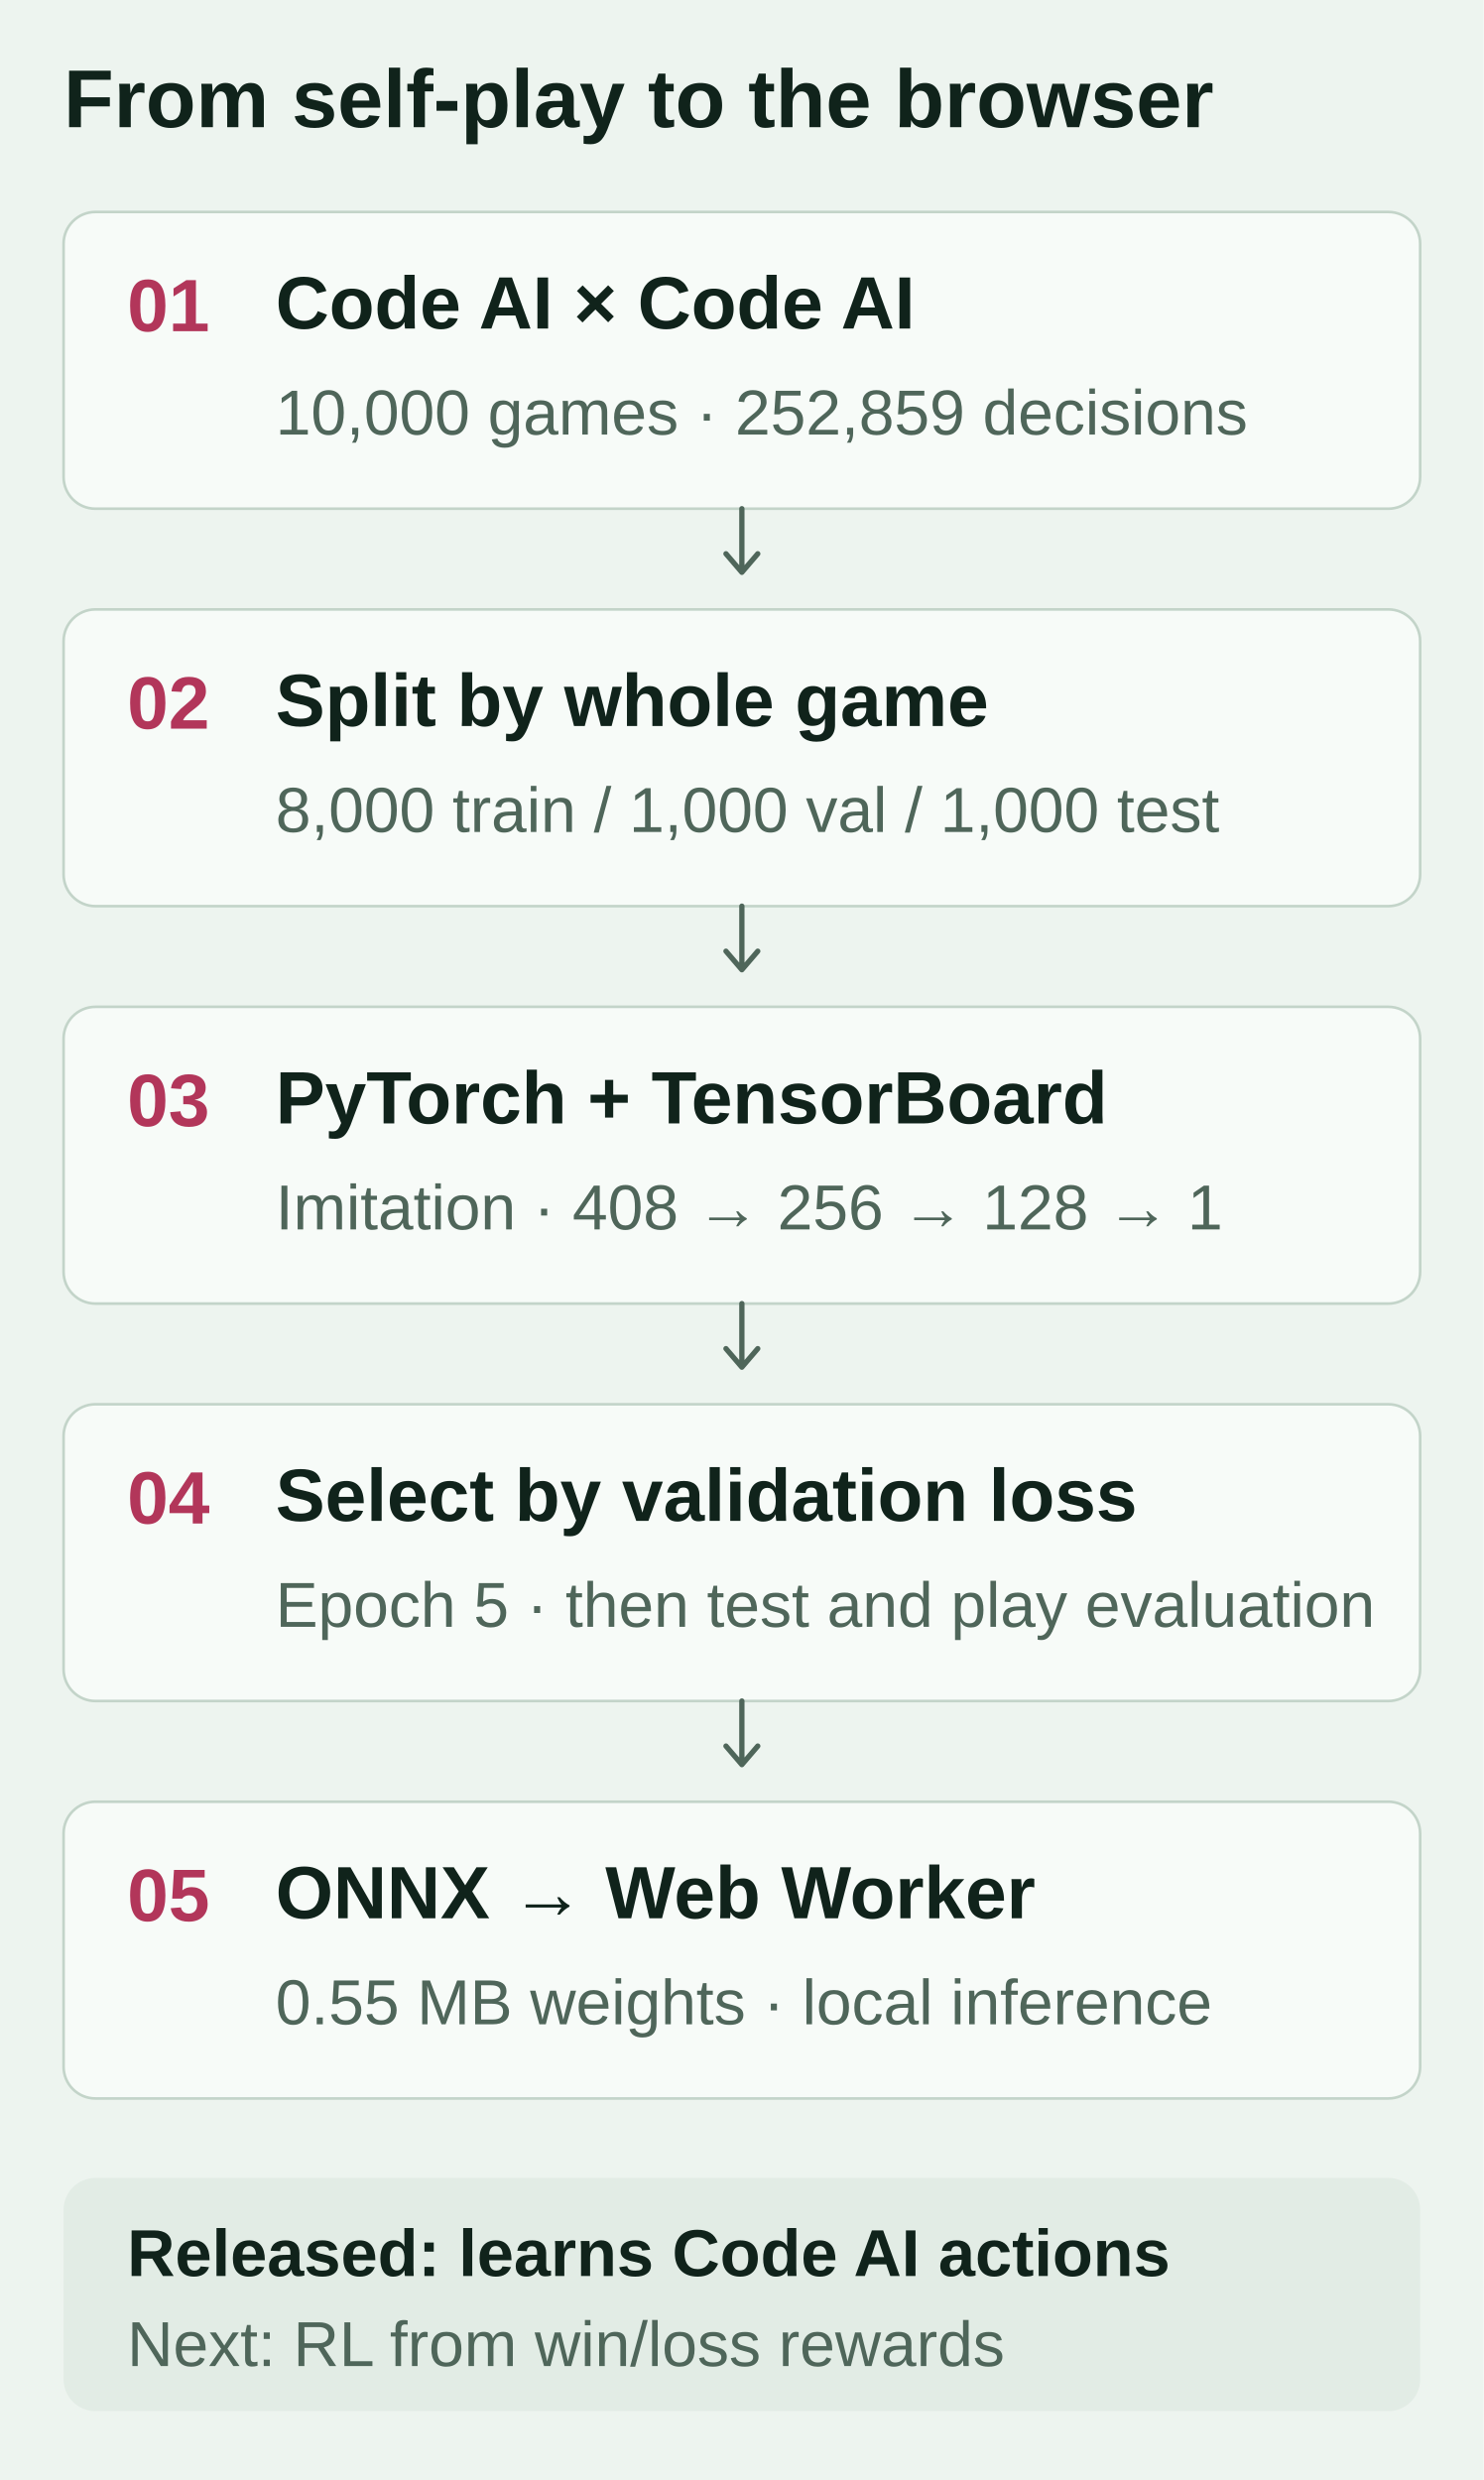
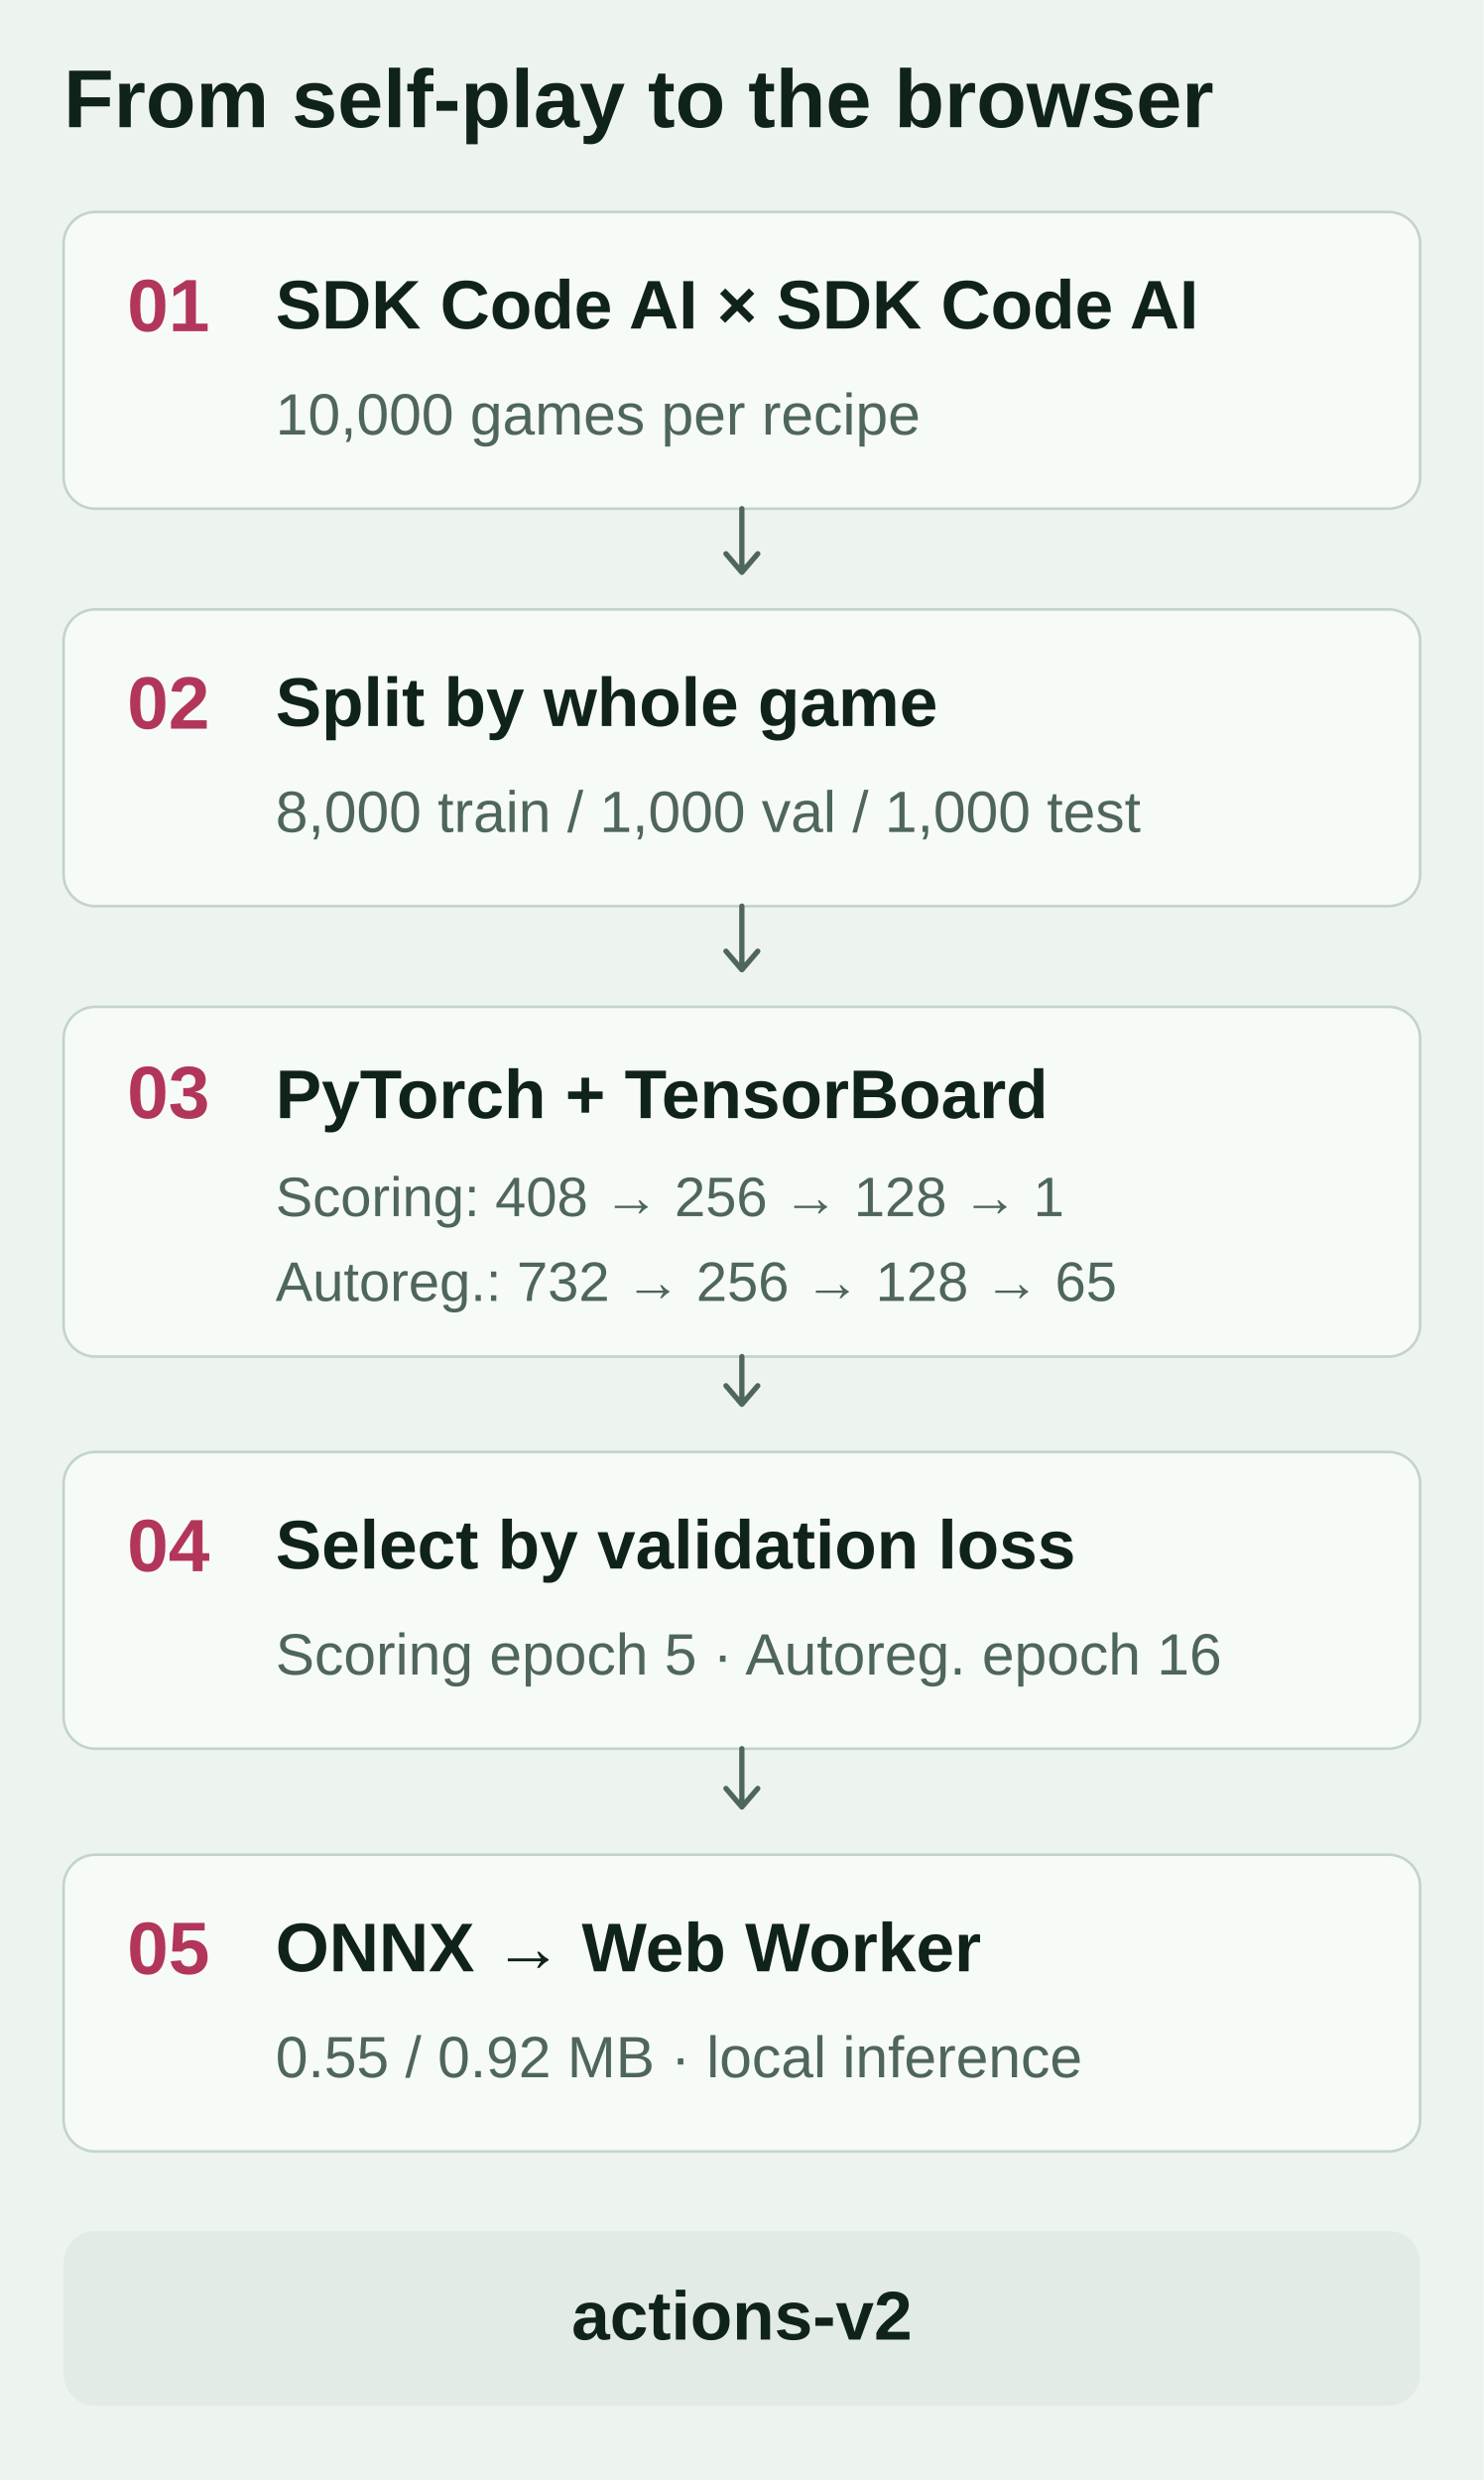
<svg xmlns="http://www.w3.org/2000/svg" width="560" height="936" viewBox="0 0 560 936" role="img" aria-labelledby="title desc" xml:lang="en">
  <style>text{font-family:Arial,'PingFang SC','Microsoft YaHei',sans-serif}</style>
  <rect width="560" height="936" fill="#EDF4EF" />
  <text x="24" y="48" font-size="31" fill="#10231B" font-weight="700" text-anchor="start">From self-play to the browser</text>
  <rect x="24" y="80" width="512" height="112" rx="12" fill="#F7FBF8" stroke="#C3D4C9" />
  <text x="48" y="125" font-size="28" fill="#B2365A" font-weight="700" text-anchor="start">01</text>
-   <text x="104" y="124" font-size="28" fill="#10231B" font-weight="700" text-anchor="start">Code AI × Code AI</text>
-   <text x="104" y="164" font-size="24" fill="#4F665A" font-weight="500" text-anchor="start">10,000 games · 252,859 decisions</text>
+   <text x="104" y="124" font-size="26" fill="#10231B" font-weight="700" text-anchor="start">SDK Code AI × SDK Code AI</text>
+   <text x="104" y="164" font-size="22" fill="#4F665A" font-weight="500" text-anchor="start">10,000 games per recipe</text>
  <path d="M280 192v24m-6-7 6 7 6-7" stroke="#4F665A" stroke-width="2" fill="none" stroke-linecap="round" stroke-linejoin="round" />
  <rect x="24" y="230" width="512" height="112" rx="12" fill="#F7FBF8" stroke="#C3D4C9" />
  <text x="48" y="275" font-size="28" fill="#B2365A" font-weight="700" text-anchor="start">02</text>
-   <text x="104" y="274" font-size="28" fill="#10231B" font-weight="700" text-anchor="start">Split by whole game</text>
-   <text x="104" y="314" font-size="24" fill="#4F665A" font-weight="500" text-anchor="start">8,000 train / 1,000 val / 1,000 test</text>
+   <text x="104" y="274" font-size="26" fill="#10231B" font-weight="700" text-anchor="start">Split by whole game</text>
+   <text x="104" y="314" font-size="22" fill="#4F665A" font-weight="500" text-anchor="start">8,000 train / 1,000 val / 1,000 test</text>
  <path d="M280 342v24m-6-7 6 7 6-7" stroke="#4F665A" stroke-width="2" fill="none" stroke-linecap="round" stroke-linejoin="round" />
-   <rect x="24" y="380" width="512" height="112" rx="12" fill="#F7FBF8" stroke="#C3D4C9" />
-   <text x="48" y="425" font-size="28" fill="#B2365A" font-weight="700" text-anchor="start">03</text>
-   <text x="104" y="424" font-size="28" fill="#10231B" font-weight="700" text-anchor="start">PyTorch + TensorBoard</text>
-   <text x="104" y="464" font-size="24" fill="#4F665A" font-weight="500" text-anchor="start">Imitation · 408 → 256 → 128 → 1</text>
-   <path d="M280 492v24m-6-7 6 7 6-7" stroke="#4F665A" stroke-width="2" fill="none" stroke-linecap="round" stroke-linejoin="round" />
-   <rect x="24" y="530" width="512" height="112" rx="12" fill="#F7FBF8" stroke="#C3D4C9" />
-   <text x="48" y="575" font-size="28" fill="#B2365A" font-weight="700" text-anchor="start">04</text>
-   <text x="104" y="574" font-size="28" fill="#10231B" font-weight="700" text-anchor="start">Select by validation loss</text>
-   <text x="104" y="614" font-size="24" fill="#4F665A" font-weight="500" text-anchor="start">Epoch 5 · then test and play evaluation</text>
-   <path d="M280 642v24m-6-7 6 7 6-7" stroke="#4F665A" stroke-width="2" fill="none" stroke-linecap="round" stroke-linejoin="round" />
-   <rect x="24" y="680" width="512" height="112" rx="12" fill="#F7FBF8" stroke="#C3D4C9" />
-   <text x="48" y="725" font-size="28" fill="#B2365A" font-weight="700" text-anchor="start">05</text>
-   <text x="104" y="724" font-size="28" fill="#10231B" font-weight="700" text-anchor="start">ONNX → Web Worker</text>
-   <text x="104" y="764" font-size="24" fill="#4F665A" font-weight="500" text-anchor="start">0.55 MB weights · local inference</text>
-   <rect x="24" y="822" width="512" height="88" rx="12" fill="#E2ECE5" stroke="none" />
-   <text x="48" y="859" font-size="25" fill="#10231B" font-weight="600" text-anchor="start">Released: learns Code AI actions</text>
-   <text x="48" y="893" font-size="24" fill="#4F665A" font-weight="500" text-anchor="start">Next: RL from win/loss rewards</text>
+   <rect x="24" y="380" width="512" height="132" rx="12" fill="#F7FBF8" stroke="#C3D4C9" />
+   <text x="48" y="422" font-size="28" fill="#B2365A" font-weight="700" text-anchor="start">03</text>
+   <text x="104" y="422" font-size="26" fill="#10231B" font-weight="700" text-anchor="start">PyTorch + TensorBoard</text>
+   <text x="104" y="459" font-size="21" fill="#4F665A" font-weight="500" text-anchor="start">Scoring: 408 → 256 → 128 → 1</text>
+   <text x="104" y="491" font-size="21" fill="#4F665A" font-weight="500" text-anchor="start">Autoreg.: 732 → 256 → 128 → 65</text>
+   <path d="M280 512v18m-6-7 6 7 6-7" stroke="#4F665A" stroke-width="2" fill="none" stroke-linecap="round" stroke-linejoin="round" />
+   <rect x="24" y="548" width="512" height="112" rx="12" fill="#F7FBF8" stroke="#C3D4C9" />
+   <text x="48" y="593" font-size="28" fill="#B2365A" font-weight="700" text-anchor="start">04</text>
+   <text x="104" y="592" font-size="26" fill="#10231B" font-weight="700" text-anchor="start">Select by validation loss</text>
+   <text x="104" y="632" font-size="22" fill="#4F665A" font-weight="500" text-anchor="start">Scoring epoch 5 · Autoreg. epoch 16</text>
+   <path d="M280 660v22m-6-7 6 7 6-7" stroke="#4F665A" stroke-width="2" fill="none" stroke-linecap="round" stroke-linejoin="round" />
+   <rect x="24" y="700" width="512" height="112" rx="12" fill="#F7FBF8" stroke="#C3D4C9" />
+   <text x="48" y="745" font-size="28" fill="#B2365A" font-weight="700" text-anchor="start">05</text>
+   <text x="104" y="744" font-size="26" fill="#10231B" font-weight="700" text-anchor="start">ONNX → Web Worker</text>
+   <text x="104" y="784" font-size="22" fill="#4F665A" font-weight="500" text-anchor="start">0.55 / 0.92 MB · local inference</text>
+   <rect x="24" y="842" width="512" height="66" rx="12" fill="#E2ECE5" stroke="none" />
+   <text x="280" y="883" font-size="26" fill="#10231B" font-weight="700" text-anchor="middle">actions-v2</text>
</svg>
